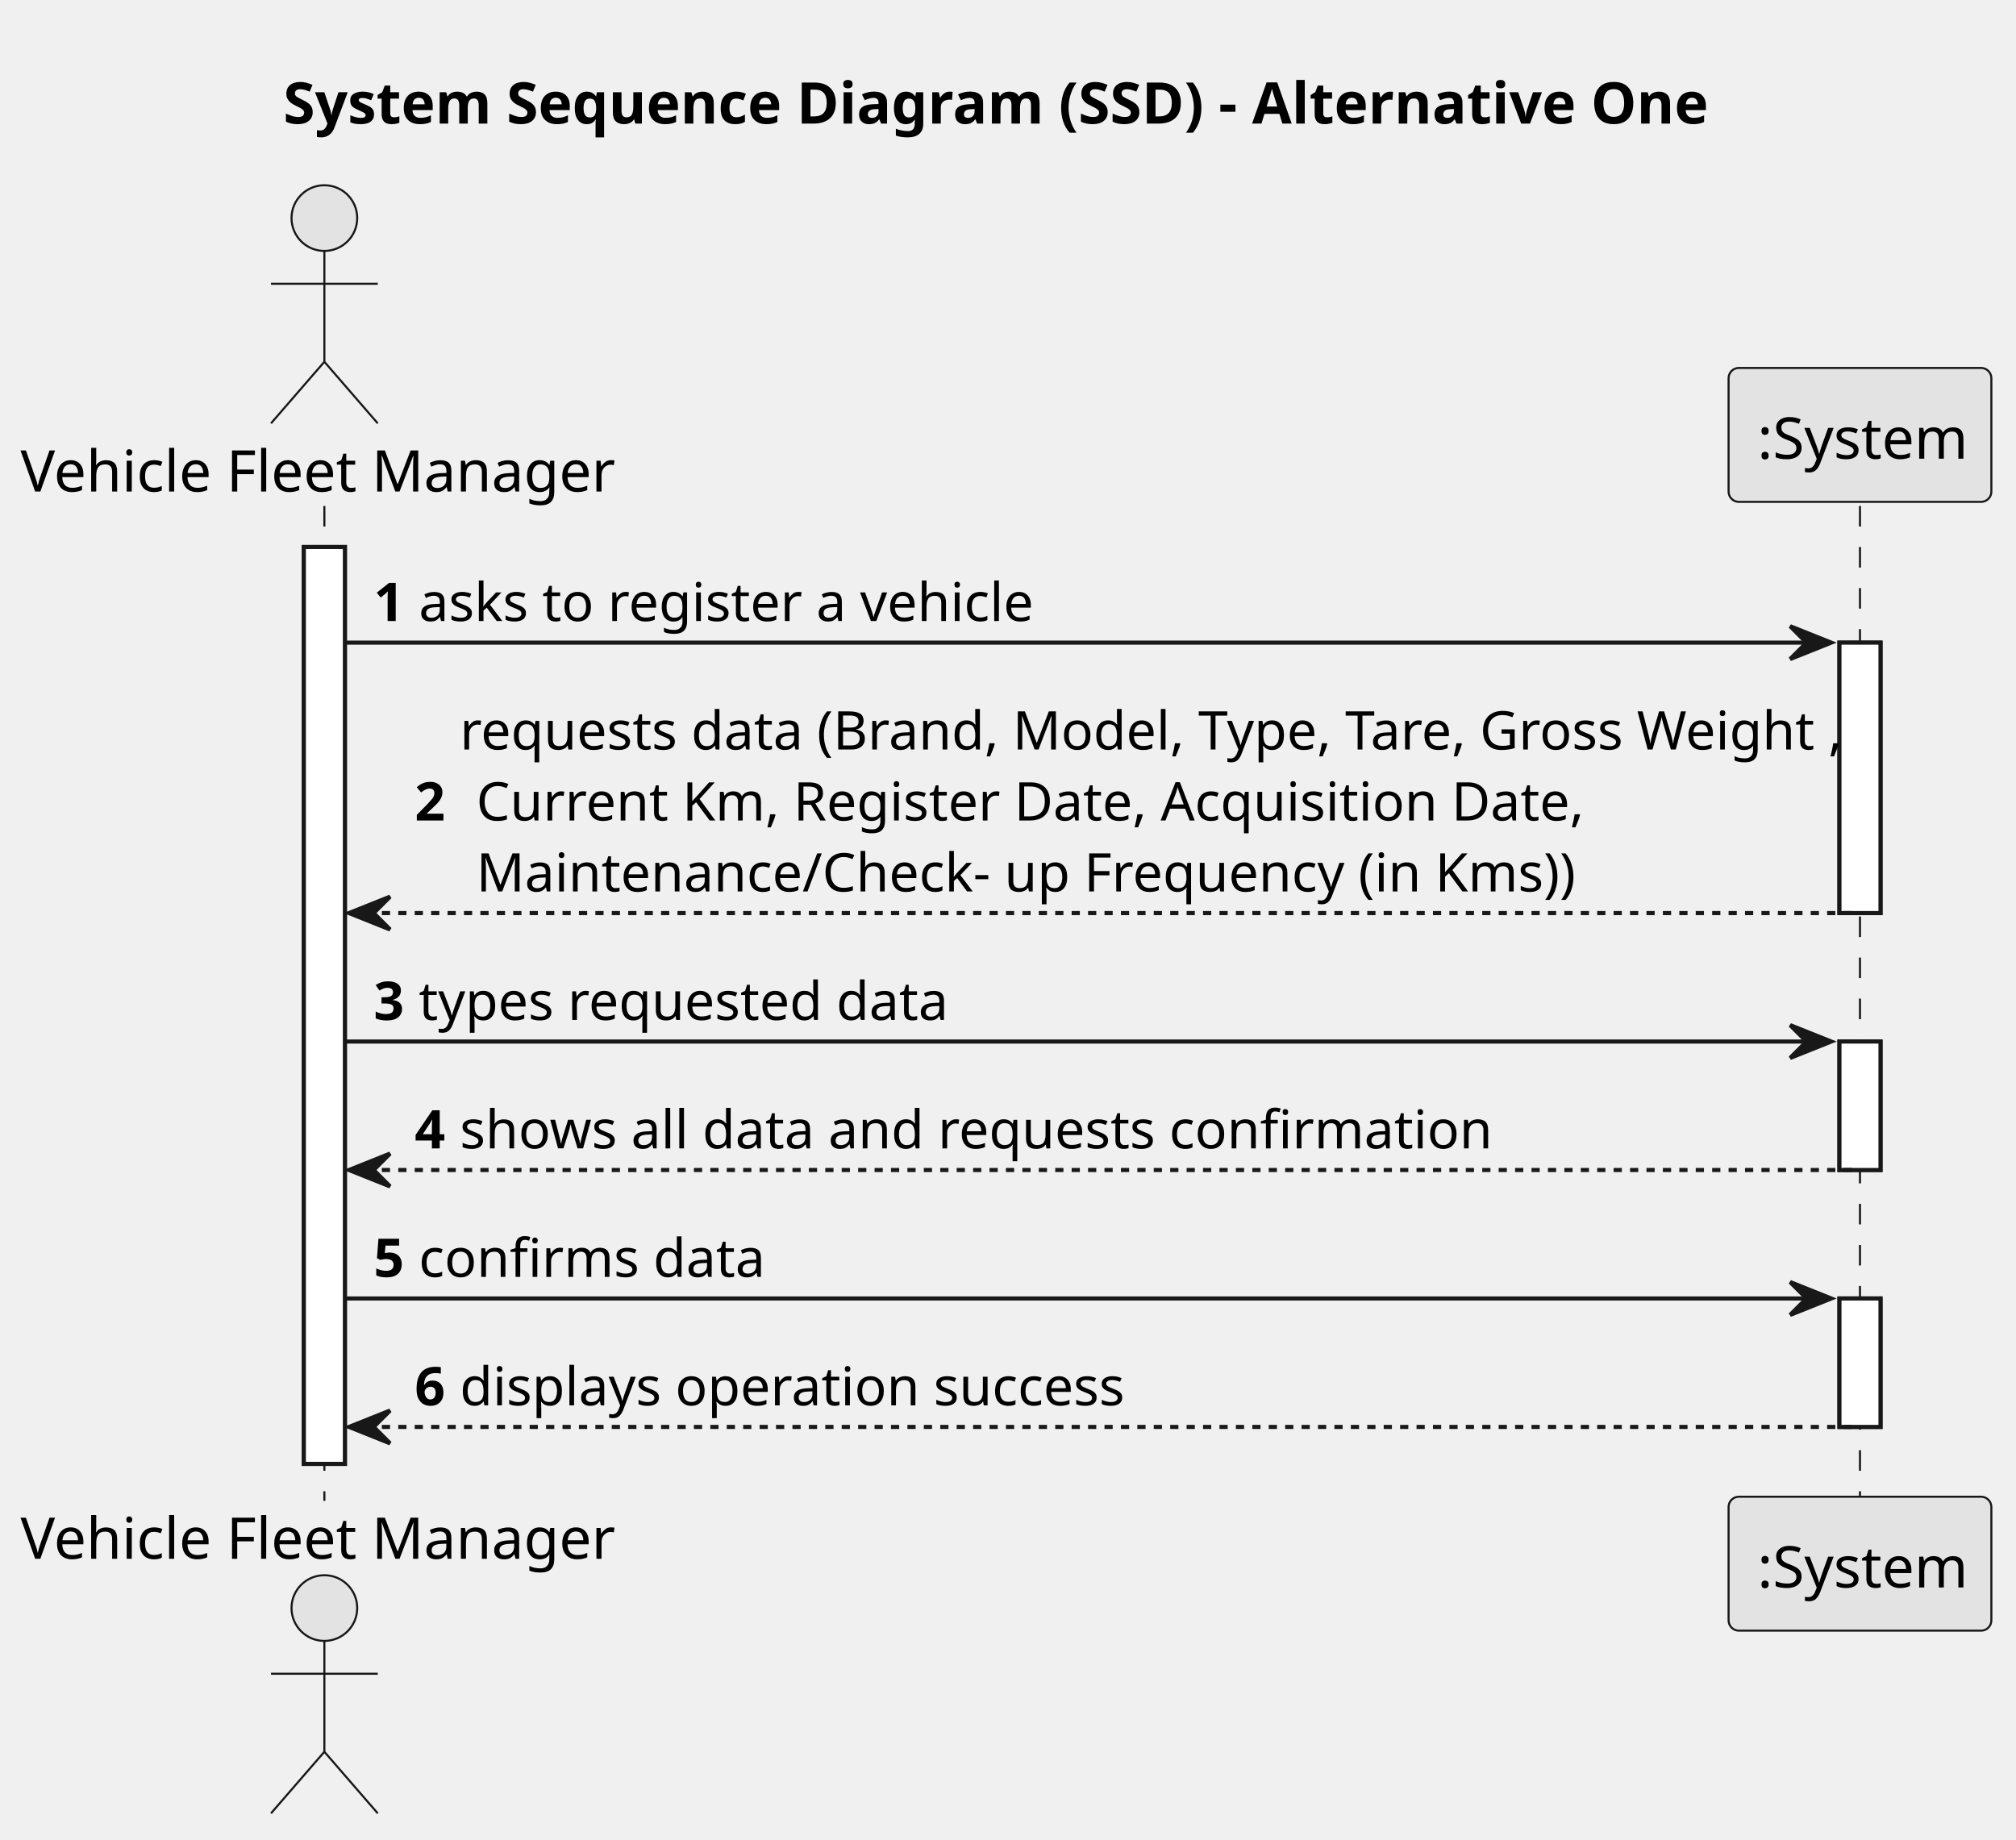
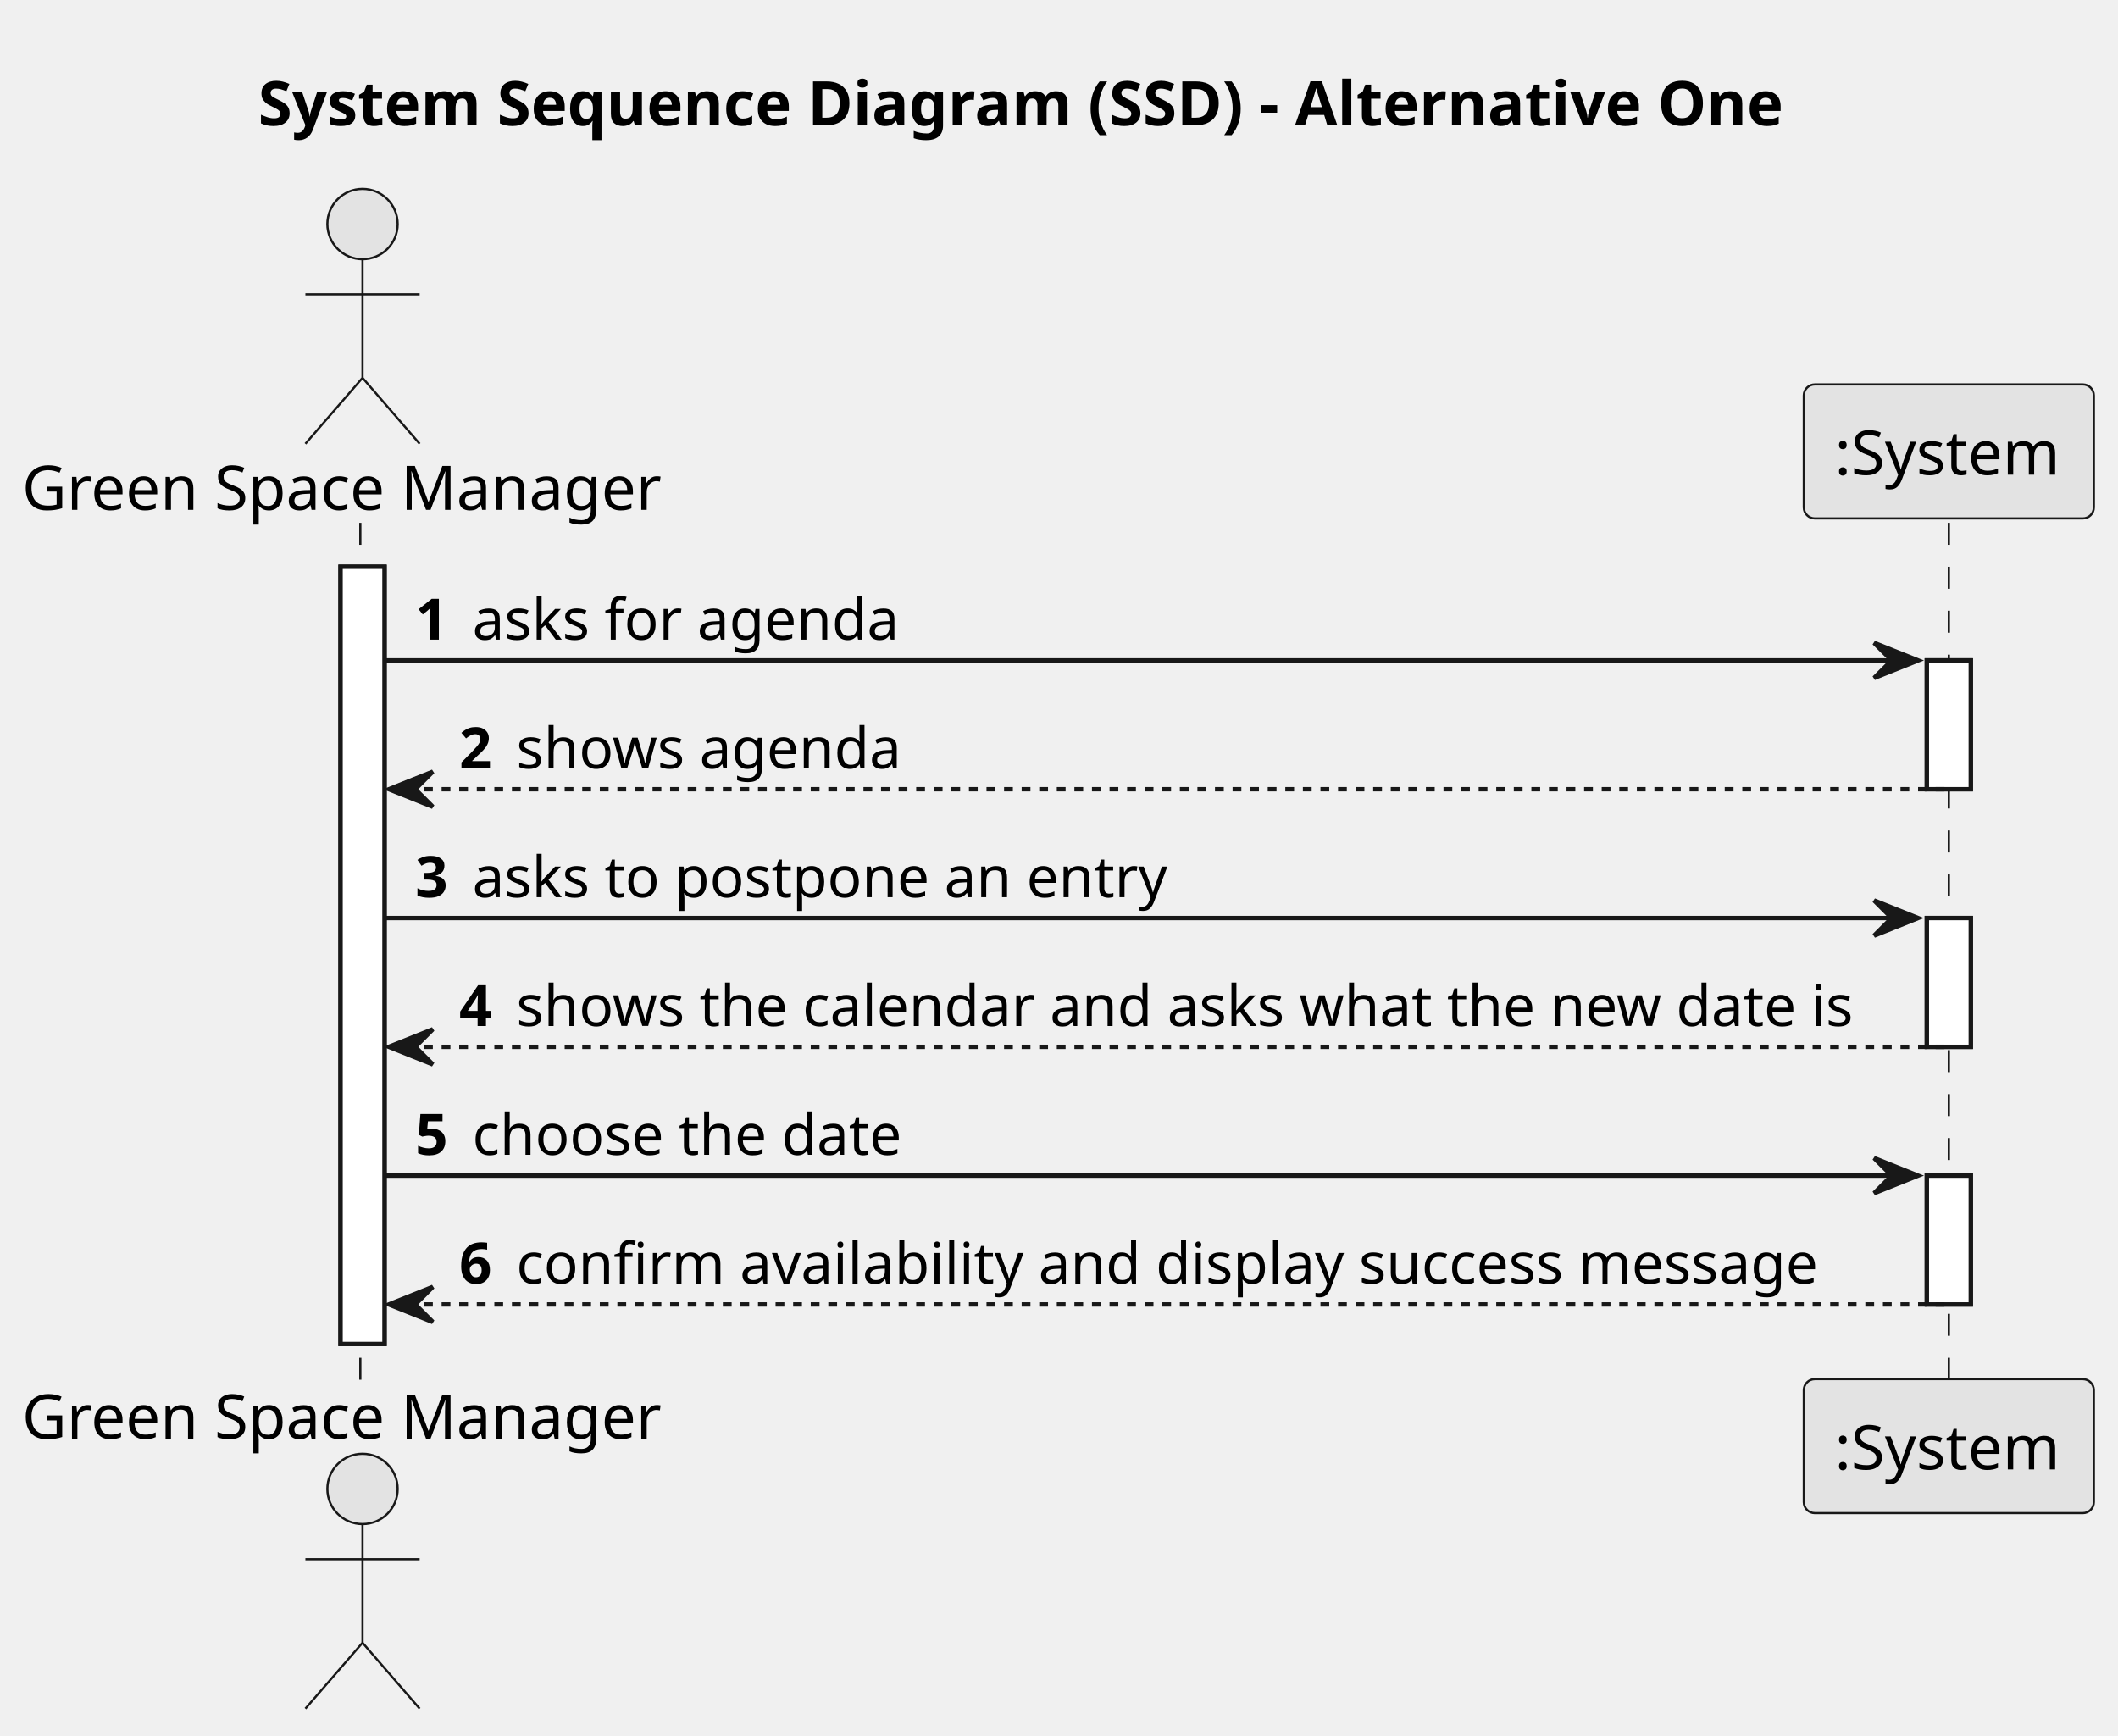
- <svg xmlns="http://www.w3.org/2000/svg" contentStyleType="text/css" height="448px" preserveAspectRatio="none" style="width:491px;height:448px;background:#FFFFFF;" version="1.1" viewBox="0 0 491 448" width="491px" zoomAndPan="magnify">
+ <svg xmlns="http://www.w3.org/2000/svg" contentStyleType="text/css" height="395px" preserveAspectRatio="none" style="width:482px;height:395px;background:#FFFFFF;" version="1.1" viewBox="0 0 482 395" width="482px" zoomAndPan="magnify">
  <defs />
  <g>
-     <text fill="#000000" font-family="sans-serif" font-size="14" font-weight="bold" lengthAdjust="spacing" textLength="351" x="69" y="30.107">System Sequence Diagram (SSD) - Alternative One</text>
-     <rect fill="#FFFFFF" height="223.328" style="stroke:#181818;stroke-width:1.0;" width="10" x="74" y="133.242" />
-     <rect fill="#FFFFFF" height="65.873" style="stroke:#181818;stroke-width:1.0;" width="10" x="448" y="156.533" />
-     <rect fill="#FFFFFF" height="31.291" style="stroke:#181818;stroke-width:1.0;" width="10" x="448" y="253.697" />
-     <rect fill="#FFFFFF" height="31.291" style="stroke:#181818;stroke-width:1.0;" width="10" x="448" y="316.279" />
-     <line style="stroke:#181818;stroke-width:0.5;stroke-dasharray:5.0,5.0;" x1="79" x2="79" y1="123.242" y2="365.57" />
-     <line style="stroke:#181818;stroke-width:0.5;stroke-dasharray:5.0,5.0;" x1="453" x2="453" y1="123.242" y2="365.57" />
-     <text fill="#000000" font-family="sans-serif" font-size="14" lengthAdjust="spacing" textLength="142" x="5" y="119.728">Vehicle Fleet Manager</text>
-     <ellipse cx="79" cy="53.121" fill="#E3E3E3" rx="8" ry="8" style="stroke:#181818;stroke-width:0.5;" />
-     <path d="M79,61.121 L79,88.121 M66,69.121 L92,69.121 M79,88.121 L66,103.121 M79,88.121 L92,103.121 " fill="none" style="stroke:#181818;stroke-width:0.5;" />
-     <text fill="#000000" font-family="sans-serif" font-size="14" lengthAdjust="spacing" textLength="142" x="5" y="379.678">Vehicle Fleet Manager</text>
-     <ellipse cx="79" cy="391.691" fill="#E3E3E3" rx="8" ry="8" style="stroke:#181818;stroke-width:0.5;" />
-     <path d="M79,399.691 L79,426.691 M66,407.691 L92,407.691 M79,426.691 L66,441.691 M79,426.691 L92,441.691 " fill="none" style="stroke:#181818;stroke-width:0.5;" />
-     <rect fill="#E3E3E3" height="32.621" rx="2.5" ry="2.5" style="stroke:#181818;stroke-width:0.5;" width="64" x="421" y="89.621" />
-     <text fill="#000000" font-family="sans-serif" font-size="14" lengthAdjust="spacing" textLength="50" x="428" y="111.728">:System</text>
-     <rect fill="#E3E3E3" height="32.621" rx="2.5" ry="2.5" style="stroke:#181818;stroke-width:0.5;" width="64" x="421" y="364.57" />
-     <text fill="#000000" font-family="sans-serif" font-size="14" lengthAdjust="spacing" textLength="50" x="428" y="386.678">:System</text>
-     <rect fill="#FFFFFF" height="223.328" style="stroke:#181818;stroke-width:1.0;" width="10" x="74" y="133.242" />
-     <rect fill="#FFFFFF" height="65.873" style="stroke:#181818;stroke-width:1.0;" width="10" x="448" y="156.533" />
-     <rect fill="#FFFFFF" height="31.291" style="stroke:#181818;stroke-width:1.0;" width="10" x="448" y="253.697" />
-     <rect fill="#FFFFFF" height="31.291" style="stroke:#181818;stroke-width:1.0;" width="10" x="448" y="316.279" />
-     <polygon fill="#181818" points="436,152.533,446,156.533,436,160.533,440,156.533" style="stroke:#181818;stroke-width:1.0;" />
-     <line style="stroke:#181818;stroke-width:1.0;" x1="84" x2="442" y1="156.533" y2="156.533" />
-     <text fill="#000000" font-family="sans-serif" font-size="13" font-weight="bold" lengthAdjust="spacing" textLength="7" x="91" y="151.27">1</text>
-     <text fill="#000000" font-family="sans-serif" font-size="13" lengthAdjust="spacing" textLength="144" x="102" y="151.27">asks to register a vehicle</text>
-     <polygon fill="#181818" points="95,218.406,85,222.406,95,226.406,91,222.406" style="stroke:#181818;stroke-width:1.0;" />
-     <line style="stroke:#181818;stroke-width:1.0;stroke-dasharray:2.0,2.0;" x1="89" x2="452" y1="222.406" y2="222.406" />
-     <text fill="#000000" font-family="sans-serif" font-size="13" font-weight="bold" lengthAdjust="spacing" textLength="7" x="101" y="199.852">2</text>
-     <text fill="#000000" font-family="sans-serif" font-size="13" lengthAdjust="spacing" textLength="329" x="112" y="182.561">requests data (Brand, Model, Type, Tare, Gross Weight ,</text>
-     <text fill="#000000" font-family="sans-serif" font-size="13" lengthAdjust="spacing" textLength="260" x="116" y="199.852">Current Km, Register Date, Acquisition Date,</text>
-     <text fill="#000000" font-family="sans-serif" font-size="13" lengthAdjust="spacing" textLength="259" x="116" y="217.144">Maintenance/Check- up Frequency (in Kms))</text>
-     <polygon fill="#181818" points="436,249.697,446,253.697,436,257.697,440,253.697" style="stroke:#181818;stroke-width:1.0;" />
-     <line style="stroke:#181818;stroke-width:1.0;" x1="84" x2="442" y1="253.697" y2="253.697" />
-     <text fill="#000000" font-family="sans-serif" font-size="13" font-weight="bold" lengthAdjust="spacing" textLength="7" x="91" y="248.435">3</text>
-     <text fill="#000000" font-family="sans-serif" font-size="13" lengthAdjust="spacing" textLength="122" x="102" y="248.435">types requested data</text>
-     <polygon fill="#181818" points="95,280.988,85,284.988,95,288.988,91,284.988" style="stroke:#181818;stroke-width:1.0;" />
-     <line style="stroke:#181818;stroke-width:1.0;stroke-dasharray:2.0,2.0;" x1="89" x2="452" y1="284.988" y2="284.988" />
-     <text fill="#000000" font-family="sans-serif" font-size="13" font-weight="bold" lengthAdjust="spacing" textLength="7" x="101" y="279.726">4</text>
-     <text fill="#000000" font-family="sans-serif" font-size="13" lengthAdjust="spacing" textLength="236" x="112" y="279.726">shows all data and requests confirmation</text>
-     <polygon fill="#181818" points="436,312.279,446,316.279,436,320.279,440,316.279" style="stroke:#181818;stroke-width:1.0;" />
-     <line style="stroke:#181818;stroke-width:1.0;" x1="84" x2="442" y1="316.279" y2="316.279" />
-     <text fill="#000000" font-family="sans-serif" font-size="13" font-weight="bold" lengthAdjust="spacing" textLength="7" x="91" y="311.017">5</text>
-     <text fill="#000000" font-family="sans-serif" font-size="13" lengthAdjust="spacing" textLength="78" x="102" y="311.017">confirms data</text>
-     <polygon fill="#181818" points="95,343.57,85,347.57,95,351.57,91,347.57" style="stroke:#181818;stroke-width:1.0;" />
-     <line style="stroke:#181818;stroke-width:1.0;stroke-dasharray:2.0,2.0;" x1="89" x2="452" y1="347.57" y2="347.57" />
-     <text fill="#000000" font-family="sans-serif" font-size="13" font-weight="bold" lengthAdjust="spacing" textLength="7" x="101" y="342.308">6</text>
-     <text fill="#000000" font-family="sans-serif" font-size="13" lengthAdjust="spacing" textLength="158" x="112" y="342.308">displays operation success</text>
+     <text fill="#000000" font-family="sans-serif" font-size="14" font-weight="bold" lengthAdjust="spacing" textLength="363" x="58.75" y="28.535">System Sequence Diagram (SSD) - Alternative One</text>
+     <rect fill="#FFFFFF" height="176.863" style="stroke:#181818;stroke-width:1.0;" width="10" x="77.5" y="128.977" />
+     <rect fill="#FFFFFF" height="29.311" style="stroke:#181818;stroke-width:1.0;" width="10" x="438.5" y="150.287" />
+     <rect fill="#FFFFFF" height="29.311" style="stroke:#181818;stroke-width:1.0;" width="10" x="438.5" y="208.908" />
+     <rect fill="#FFFFFF" height="29.311" style="stroke:#181818;stroke-width:1.0;" width="10" x="438.5" y="267.529" />
+     <line style="stroke:#181818;stroke-width:0.5;stroke-dasharray:5.0,5.0;" x1="82" x2="82" y1="118.977" y2="314.84" />
+     <line style="stroke:#181818;stroke-width:0.5;stroke-dasharray:5.0,5.0;" x1="443.5" x2="443.5" y1="118.977" y2="314.84" />
+     <text fill="#000000" font-family="sans-serif" font-size="14" lengthAdjust="spacing" textLength="149" x="5" y="116.023">Green Space Manager</text>
+     <ellipse cx="82.5" cy="50.988" fill="#E3E3E3" rx="8" ry="8" style="stroke:#181818;stroke-width:0.5;" />
+     <path d="M82.5,58.988 L82.5,85.988 M69.5,66.988 L95.5,66.988 M82.5,85.988 L69.5,100.988 M82.5,85.988 L95.5,100.988 " fill="none" style="stroke:#181818;stroke-width:0.5;" />
+     <text fill="#000000" font-family="sans-serif" font-size="14" lengthAdjust="spacing" textLength="149" x="5" y="327.375">Green Space Manager</text>
+     <ellipse cx="82.5" cy="338.828" fill="#E3E3E3" rx="8" ry="8" style="stroke:#181818;stroke-width:0.5;" />
+     <path d="M82.5,346.828 L82.5,373.828 M69.5,354.828 L95.5,354.828 M82.5,373.828 L69.5,388.828 M82.5,373.828 L95.5,388.828 " fill="none" style="stroke:#181818;stroke-width:0.5;" />
+     <rect fill="#E3E3E3" height="30.488" rx="2.5" ry="2.5" style="stroke:#181818;stroke-width:0.5;" width="66" x="410.5" y="87.488" />
+     <text fill="#000000" font-family="sans-serif" font-size="14" lengthAdjust="spacing" textLength="52" x="417.5" y="108.023">:System</text>
+     <rect fill="#E3E3E3" height="30.488" rx="2.5" ry="2.5" style="stroke:#181818;stroke-width:0.5;" width="66" x="410.5" y="313.84" />
+     <text fill="#000000" font-family="sans-serif" font-size="14" lengthAdjust="spacing" textLength="52" x="417.5" y="334.375">:System</text>
+     <rect fill="#FFFFFF" height="176.863" style="stroke:#181818;stroke-width:1.0;" width="10" x="77.5" y="128.977" />
+     <rect fill="#FFFFFF" height="29.311" style="stroke:#181818;stroke-width:1.0;" width="10" x="438.5" y="150.287" />
+     <rect fill="#FFFFFF" height="29.311" style="stroke:#181818;stroke-width:1.0;" width="10" x="438.5" y="208.908" />
+     <rect fill="#FFFFFF" height="29.311" style="stroke:#181818;stroke-width:1.0;" width="10" x="438.5" y="267.529" />
+     <polygon fill="#181818" points="426.5,146.287,436.5,150.287,426.5,154.287,430.5,150.287" style="stroke:#181818;stroke-width:1.0;" />
+     <line style="stroke:#181818;stroke-width:1.0;" x1="87.5" x2="432.5" y1="150.287" y2="150.287" />
+     <text fill="#000000" font-family="sans-serif" font-size="13" font-weight="bold" lengthAdjust="spacing" textLength="9" x="94.5" y="145.545">1</text>
+     <text fill="#000000" font-family="sans-serif" font-size="13" lengthAdjust="spacing" textLength="100" x="107.5" y="145.545">asks for agenda</text>
+     <polygon fill="#181818" points="98.5,175.598,88.5,179.598,98.5,183.598,94.5,179.598" style="stroke:#181818;stroke-width:1.0;" />
+     <line style="stroke:#181818;stroke-width:1.0;stroke-dasharray:2.0,2.0;" x1="92.5" x2="442.5" y1="179.598" y2="179.598" />
+     <text fill="#000000" font-family="sans-serif" font-size="13" font-weight="bold" lengthAdjust="spacing" textLength="9" x="104.5" y="174.856">2</text>
+     <text fill="#000000" font-family="sans-serif" font-size="13" lengthAdjust="spacing" textLength="89" x="117.5" y="174.856">shows agenda</text>
+     <polygon fill="#181818" points="426.5,204.908,436.5,208.908,426.5,212.908,430.5,208.908" style="stroke:#181818;stroke-width:1.0;" />
+     <line style="stroke:#181818;stroke-width:1.0;" x1="87.5" x2="432.5" y1="208.908" y2="208.908" />
+     <text fill="#000000" font-family="sans-serif" font-size="13" font-weight="bold" lengthAdjust="spacing" textLength="9" x="94.5" y="204.166">3</text>
+     <text fill="#000000" font-family="sans-serif" font-size="13" lengthAdjust="spacing" textLength="164" x="107.5" y="204.166">asks to postpone an entry</text>
+     <polygon fill="#181818" points="98.5,234.219,88.5,238.219,98.5,242.219,94.5,238.219" style="stroke:#181818;stroke-width:1.0;" />
+     <line style="stroke:#181818;stroke-width:1.0;stroke-dasharray:2.0,2.0;" x1="92.5" x2="442.5" y1="238.219" y2="238.219" />
+     <text fill="#000000" font-family="sans-serif" font-size="13" font-weight="bold" lengthAdjust="spacing" textLength="9" x="104.5" y="233.477">4</text>
+     <text fill="#000000" font-family="sans-serif" font-size="13" lengthAdjust="spacing" textLength="314" x="117.5" y="233.477">shows the calendar and asks what the new date is</text>
+     <polygon fill="#181818" points="426.5,263.529,436.5,267.529,426.5,271.529,430.5,267.529" style="stroke:#181818;stroke-width:1.0;" />
+     <line style="stroke:#181818;stroke-width:1.0;" x1="87.5" x2="432.5" y1="267.529" y2="267.529" />
+     <text fill="#000000" font-family="sans-serif" font-size="13" font-weight="bold" lengthAdjust="spacing" textLength="9" x="94.5" y="262.787">5</text>
+     <text fill="#000000" font-family="sans-serif" font-size="13" lengthAdjust="spacing" textLength="100" x="107.5" y="262.787">choose the date</text>
+     <polygon fill="#181818" points="98.5,292.84,88.5,296.84,98.5,300.84,94.5,296.84" style="stroke:#181818;stroke-width:1.0;" />
+     <line style="stroke:#181818;stroke-width:1.0;stroke-dasharray:2.0,2.0;" x1="92.5" x2="442.5" y1="296.84" y2="296.84" />
+     <text fill="#000000" font-family="sans-serif" font-size="13" font-weight="bold" lengthAdjust="spacing" textLength="9" x="104.5" y="292.098">6</text>
+     <text fill="#000000" font-family="sans-serif" font-size="13" lengthAdjust="spacing" textLength="310" x="117.5" y="292.098">confirm availability and display success message</text>
  </g>
</svg>
